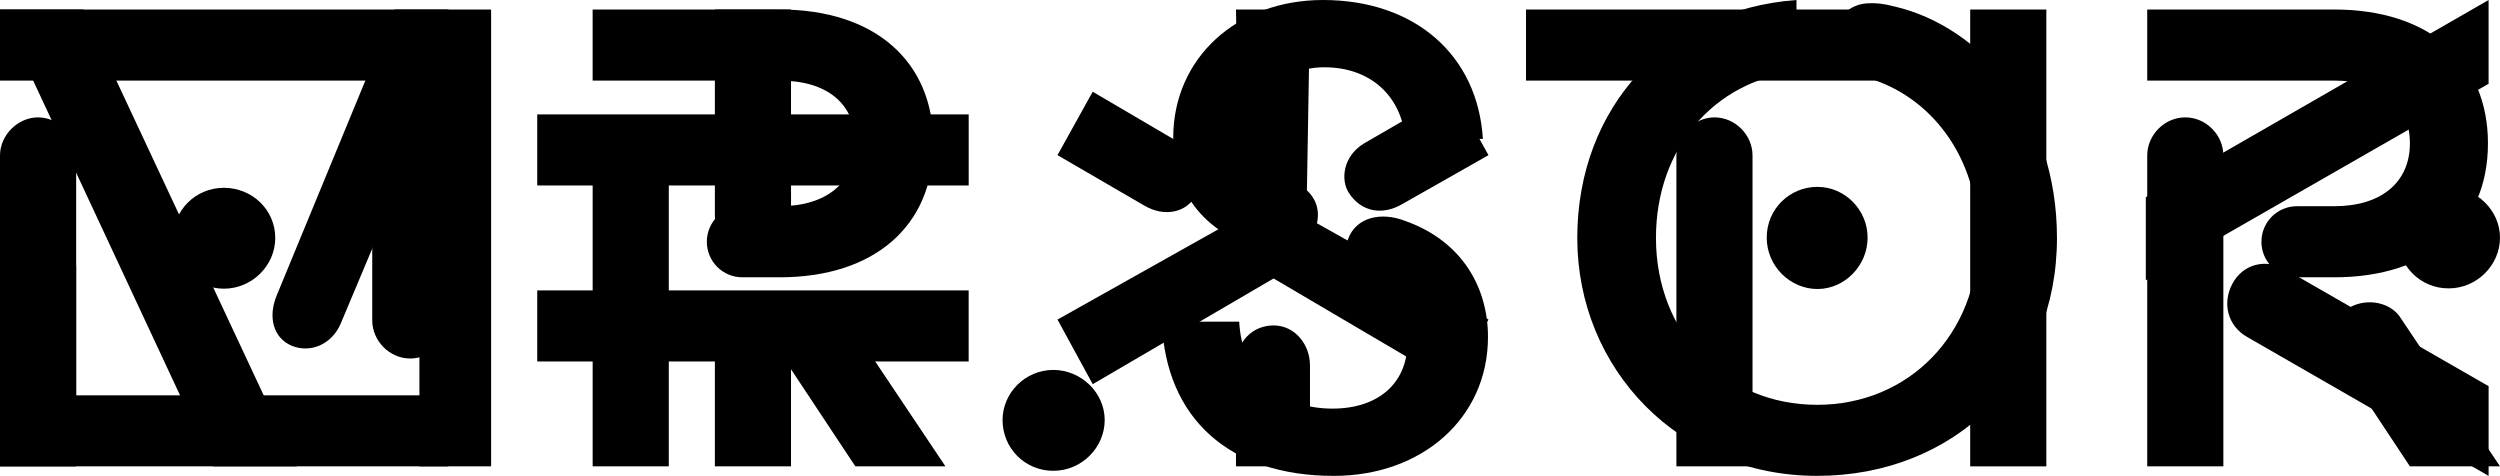
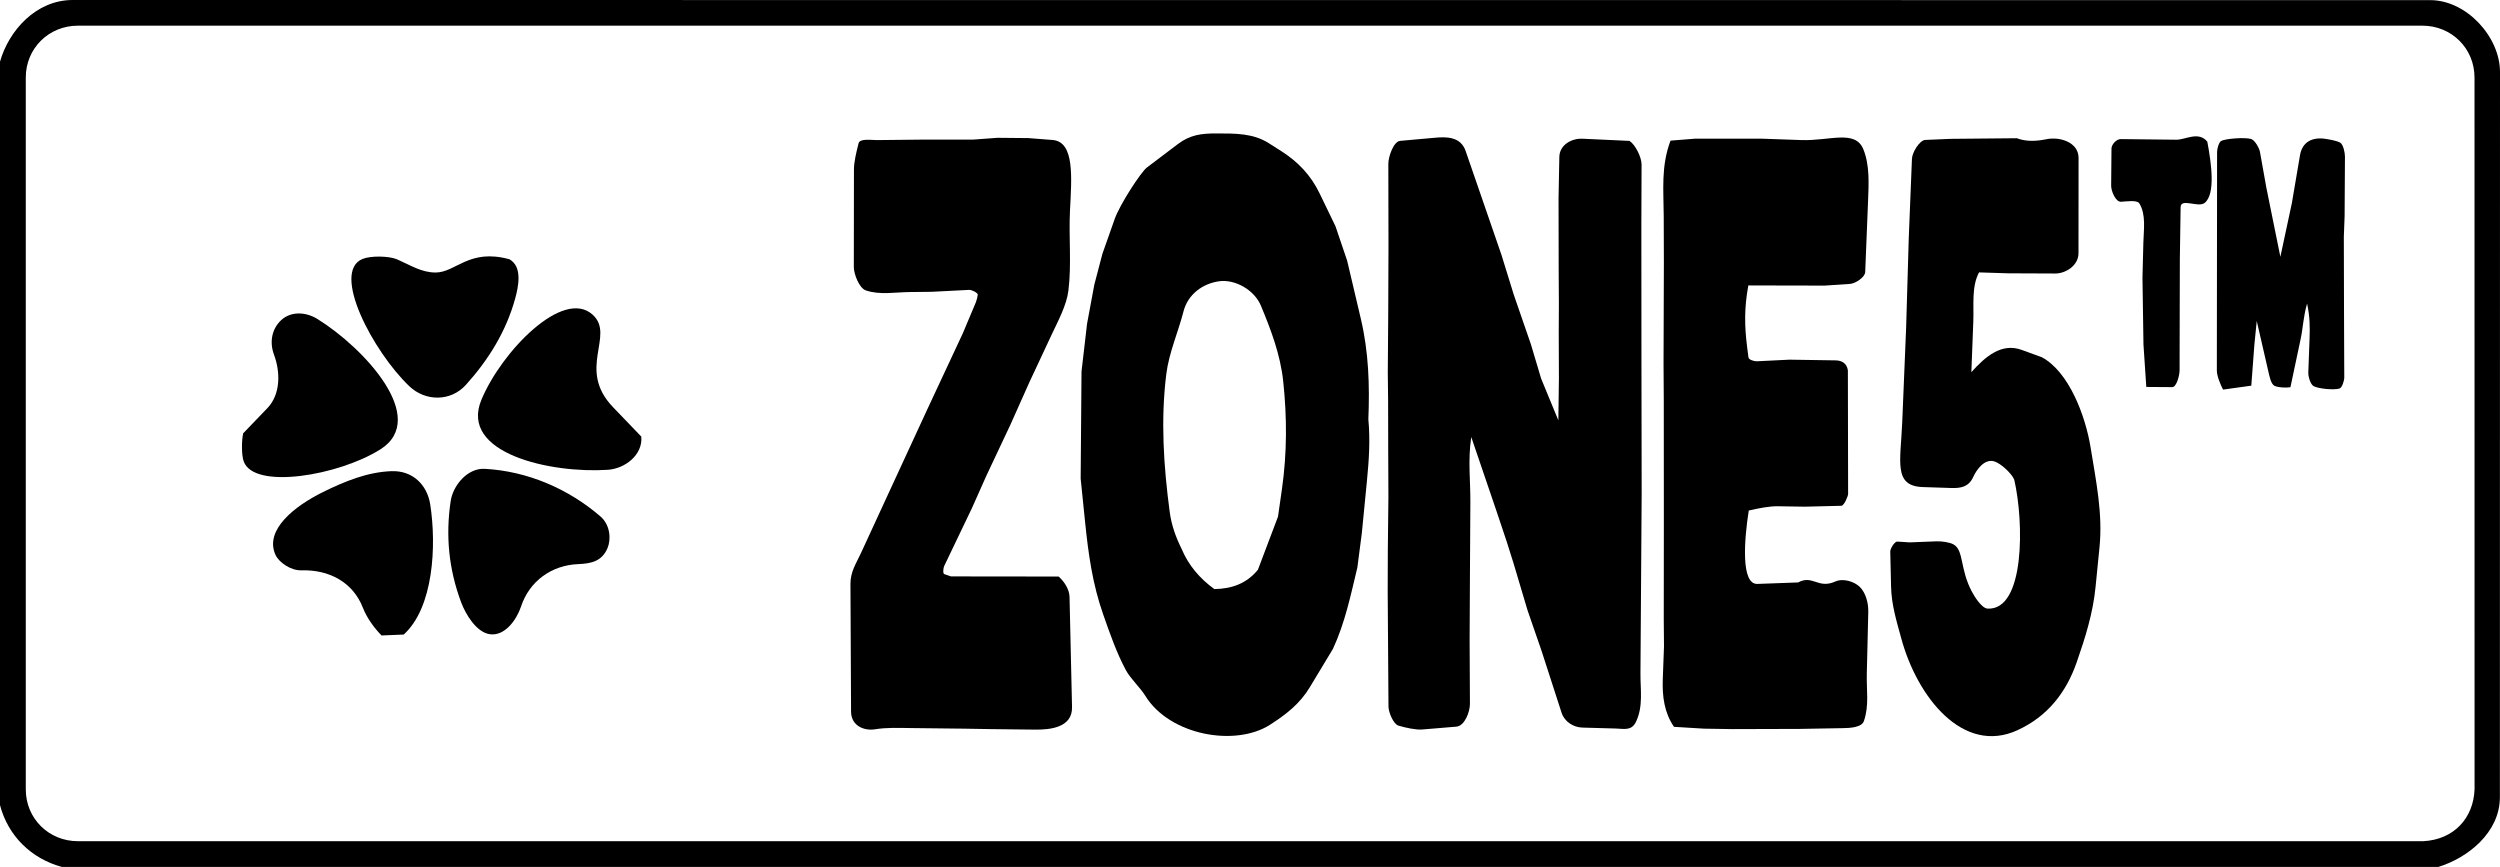
- <svg xmlns="http://www.w3.org/2000/svg" id="Layer_2" data-name="Layer 2" viewBox="0 0 990 188.45">
-   <g class="logo__group" data-name="Layer 1">
-     <g class="logo__m">
-       <path class="cls-1" d="M166.08,54.02l-31.16,74.12c-3.52,8.29-12.06,11.81-19.35,8.79-7.29-3.01-9.55-11.31-6.03-19.85L156.29,3.77h38.19v180.91h-28.39V54.02Z" />
-       <path class="cls-1" d="M15.08,90.71c8.29,0,15.08,6.78,15.08,15.08v78.9H0v-78.9c0-8.29,6.78-15.08,15.07-15.08" />
-       <polygon class="cls-1 logo__dash" points="0 3.77 32.91 3.77 117.59 184.68 84.42 184.68 0 3.77" />
+ <svg xmlns="http://www.w3.org/2000/svg" id="Layer_2" data-name="Layer 2" viewBox="0 0 1361.36 472.07">
+   <g id="Layer_1-2" data-name="Layer 1">
+     <g>
+       <path d="M1327.85,472.07H33.69c-16.68-4.5-29.29-16.92-33.69-33.62V33.58C4.76,16.72,19.57,0,39.58,0l1283.75.07c19.88,0,38.04,20.1,38.03,39.12l-.06,394.86c0,19.42-17.62,33.15-33.46,38.01ZM1319.62,458.07c16.76-.9,27.31-12.66,27.89-28.29l-.03-387.55c0-15.86-12.48-28.25-28.39-28.25H42.44c-15.89,0-28.4,12.37-28.4,28.21v387.67c0,15.85,12.51,28.21,28.4,28.21h1277.17Z" />
+       <g>
+         <path d="M839.33,354.07l-7.51-21.71-7.69-25.82-3.72-11.78-5.61-16.76-13.64-40.05c-1.88,12.76-.41,23.62-.48,35.68l-.25,42.56-.16,32.46.17,34.6c.02,4.38-2.85,12.06-7.37,12.44l-18.7,1.56c-3.23.27-8.77-.9-12.86-2.12-2.77-.83-5.4-7.34-5.42-10.32l-.24-34.95-.19-27.66.07-22.3.32-29.52-.11-26.04-.05-26.04-.18-15.2.24-32.25.14-35.99-.08-45.72c0-3.67,2.76-12.11,6.45-12.44l19.28-1.72c5.74-.51,13.64-.66,16.34,7.18l19.54,56.65,6.67,21.59,9.35,27.07,5.56,18.65,9.39,22.8.31-23.02-.1-24.92.08-15.68-.11-18.26-.07-39.23.43-22.38c.13-6.56,6.68-10.17,12.62-9.89l25.58,1.18c3.21,2.08,6.59,8.93,6.58,12.87l-.12,33.76.05,71.3.12,74.38-.66,97.53c-.06,9.09,1.61,18.1-2.47,26.56-2.4,4.98-6.52,3.72-10.95,3.59l-18.24-.51c-4.83-.14-9.7-3.17-11.29-8.08l-11.02-34.05Z" />
+         <path d="M691.57,394.66c-18.99,12.17-54.67,5.71-67.87-15.72-2.78-4.51-8.18-9.45-10.62-14.03-5.17-9.68-8.67-19.89-12.28-30.13-5.86-16.65-8.12-32.89-9.92-50.51l-2.41-23.64.46-58.3,3.01-25.96,3.95-21.29,4.41-16.84,6.74-19.11c2.65-7.51,14.13-25.37,17.53-27.94l16.79-12.71c6.74-5.11,12.98-5.85,21.18-5.82,10.23.04,19.78-.16,28.44,5.35l6.8,4.33c9.07,5.78,16.03,13.1,20.8,22.96l8.65,17.91,6.36,18.76,7.44,31.6c4.26,18.08,4.86,36.11,4.1,54.77,1.08,11.42.32,22.36-.79,33.72l-2.76,28.21-2.43,18.72c-3.65,15.2-6.73,30.19-13.3,44.34l-12.6,20.9c-5.44,9.03-12.93,14.83-21.69,20.44ZM685.01,310.2l10.92-28.87,2.14-14.97c2.8-19.61,2.79-39.08.69-58.79-1.53-14.34-6.61-27.86-12.12-41.06-3.63-8.69-14.09-14.54-22.75-13.35-8.99,1.24-17.05,7.11-19.44,16.48-2.87,11.24-7.88,22.34-9.34,34-3.14,25.06-1.46,50.25,1.84,75.07.99,7.43,3.34,13.8,6.5,20.2,3.71,8.94,10.03,16.26,17.82,21.87,9.57-.16,17.59-3.01,23.76-10.58Z" />
+         <path d="M952.27,278.03c-2.51,16.02-4.34,40.27,4.71,39.94l22.2-.81c7.92-4.33,10.81,3.74,20.26-.51,4.24-1.91,10.34.06,13.26,2.91,3.26,3.17,4.78,8.75,4.66,13.66l-.81,33.88c-.21,8.63,1.37,17.04-1.59,25.6-1.21,3.51-7.94,3.74-11.19,3.8l-23.59.42-36.88.11-15.39-.24-16.35-1c-5.3-7.73-6.44-16.62-6.1-25.97l.66-17.93-.13-14.48.05-53.81-.04-65.38-.13-20.18.18-54.97-.08-25.38c-.05-14.08-1.58-26.98,3.7-41.11l13.59-1.08h9.34s26.37,0,26.37,0l21.88.77c15.54.55,29.41-5.87,33.84,5.05,3.47,8.57,2.93,18.58,2.56,27.84l-1.56,38.93c-.12,3.04-5.56,6.33-8.18,6.5l-13.84.93-21.36-.04-20.26-.05c-2.26,12.13-2.13,22.05-.64,33.73l.7,5.44c.18,1.38,3.25,2.2,4.65,2.13l17.7-.88,25.16.39c3.44.05,6.1,1.71,6.63,5.44l.13,67.27c-.05,1.27-2.08,6.2-3.61,6.47l-19.95.49-14.55-.23c-4.87-.08-10.66,1.1-16.02,2.33Z" />
+         <path d="M495.73,396.46c-6.36-.07-12.77-.38-19.22.67-5.97.97-13.03-1.91-13.07-9.58l-.33-69.59c-.03-6.64,3.11-11.13,5.68-16.7l14.67-31.81,21.67-46.92,19.16-41.02,7.13-16.94c.38-.91.92-3.08,1.01-4,.11-1.23-3.42-2.79-4.67-2.72l-20.4,1.05-12.15.13c-7.54.08-16.14,1.71-23.76-.9-3.54-1.21-6.51-8.86-6.51-12.7l.07-52.94c0-4.43,1.28-9.54,2.54-14.52.69-2.73,7.4-1.65,9.92-1.68l24.05-.26,28.68-.03,13-.96,16.83.16,13.12,1.02c12.17.94,10.39,20.64,9.5,38.58-.72,14.56.92,28.84-.85,43.42-.97,7.99-5.73,16.75-9.06,23.86l-12.16,25.98-10.39,23.26-13.05,27.7-7.9,17.72-15.1,31.51c-.47.98-.79,4.09.03,4.37l3.67,1.26,58.62.07c3.07,2.69,5.85,6.95,5.95,11.12l1.36,59.97c.25,11.09-11.73,12.36-20.02,12.27l-24.44-.28-14.4-.24-29.18-.33Z" />
+         <path d="M1168.75,210.71l-1.54-23.1-.54-36.36.49-19.27c.17-6.84,1.56-15.31-2.27-21.32-1.4-1.85-6.94-.95-9.91-.79s-5.38-5.93-5.36-8.69l.18-20.33c.02-2.25,2.75-5.14,5.06-5.11l30.22.34c5.01.06,12.05-4.79,16.89,1.05,2.24,11.81,4.56,28.56-1.43,33.36-3.48,2.79-13.02-2.85-13.1,2.34l-.42,28.45-.11,45.04-.03,15.42c0,2.57-1.62,9.08-4.02,9.07l-14.11-.1Z" />
+         <path d="M1098.58,397.65c-29.54,13.5-54.5-17.88-63.23-49.91-2.57-9.43-5.36-18.39-5.58-28.26l-.44-19.13c-.04-1.59,2.35-5.52,3.87-5.43l6.76.43,14.51-.57c2.89-.11,7.25.51,9.31,1.68,5.7,3.21,3.39,13.3,9.97,25.68,1.53,2.88,5.4,9.09,8.57,9.27,20.42,1.11,19.86-47.18,14.53-70.18-1.33-3.37-7.42-8.99-10.88-9.99-5.43-1.57-9.68,4.6-11.45,8.49-2.43,5.34-6.66,6.18-11.85,6.01l-15.59-.51c-16.19-.53-12.12-13.8-11.23-35.42l2.13-51.6,1.42-48.51,1.74-43.27c.14-3.44,4.16-10.1,7.27-10.23l13.73-.59,36.1-.34c5.08,1.89,10.3,1.72,16.29.51,7.07-1.42,17.35,1.62,17.34,10.23l-.04,51.86c0,6.92-7.22,11.1-12.62,11.07l-25.78-.11-15.76-.5c-4.14,7.73-2.77,17.87-3.11,26.56l-1.07,27.78c7.77-8.73,16.58-16.08,27.4-12.14l10.94,3.98c14.72,7.86,23.8,31.78,26.62,49.3,2.92,18.13,6.65,35.81,4.83,54.1l-2.16,21.76c-1.42,14.32-5.58,27.5-10.27,40.98-5.79,16.65-16.06,29.58-32.3,37Z" />
+         <path d="M1256.97,202.9l.67-18.03c.25-6.63.24-12.17-1.33-19.58-2.12,7.49-2.13,12.86-3.57,19.62l-5.5,25.95c-2.56.39-6.67.19-8.64-.75-2.01-.96-2.83-5.44-3.45-8.12l-6.25-27.19-1.29,12.87-1.68,22.34-15.37,2.14c-1.34-2.58-3.4-7.24-3.39-10.48l.13-118.95c0-1.67.94-5.17,2.17-5.93,2.08-1.27,12.9-2.16,16.4-1.09,1.98.61,4.4,4.89,4.78,7.02l3.45,19.33,7.66,37.8,6.25-29.19,4.45-26.18c1.25-7.33,6.85-9.92,13.77-8.88,2.55.39,6.5,1.09,8.16,2.12s2.55,5.48,2.54,7.57l-.19,32.48-.42,11.15.1,40.38.14,36.27c0,1.68-1.19,5.62-2.64,6.02-3.22.89-11.17.14-13.99-1.29-1.74-.88-3.03-5.13-2.95-7.42Z" />
+       </g>
+       <g>
+         <path d="M349.22,237.75c.88,10.16-9.09,17.45-18.15,18.07-30.88,2.1-81.15-8.8-68.92-38.13,10.97-26.32,44.57-61.07,60.66-46.25,12.31,11.34-8.96,29.49,11.01,50.28l15.41,16.04Z" />
+         <path d="M207.77,346.05c-4.15-4.26-8.06-9.7-10.11-15-5.46-14.11-18.5-20.91-33.53-20.48-5.92.17-12.33-4.43-14.15-8.5-6.1-13.66,10.74-26.66,25.93-34.14,11.76-5.79,24.09-10.88,37.24-11.36,11.49-.42,19.45,7.34,21.13,18.14,3.47,22.29,1.85,56.11-14.44,70.83l-12.08.5Z" />
+         <path d="M283.72,330.3c-2.36,7.11-8.8,16.29-17.05,15.05-7.23-1.09-13.03-10.67-15.49-17.2-6.78-17.99-8.62-36.36-5.75-55.37,1.28-8.45,9.13-17.98,18.5-17.48,23.49,1.25,45.71,11,63.01,25.89,5.43,4.67,5.89,12.6,3.86,17.33-3.08,7.17-8.82,8.37-16.03,8.67-14.2.59-26.38,9.03-31.06,23.11Z" />
+         <path d="M207.04,244.75c-22.58,14.2-68.55,22.06-74.3,6.59-1.33-3.58-1.15-11.58-.33-15.37l13.15-13.67c7.37-7.66,7.13-19.81,3.65-29.16-2.69-7.24-.94-14.35,3.95-18.85,5.21-4.8,13.24-4.58,19.67-.6,25.3,15.66,61.16,54.12,34.21,71.07Z" />
+         <path d="M277.46,141.21c7.19,4.08,4.82,14.96,3.11,21.23-4.89,17.94-14.57,33.52-26.9,47.16-8.25,9.13-21.99,9.11-30.83.67-19.59-18.7-42.74-62.18-25.38-69.28,4.42-1.81,14.45-1.64,18.77.24,7.29,3.17,13.17,7.15,20.93,7.17,11.04.03,18.25-13.32,40.31-7.2Z" />
+       </g>
    </g>
-     <path class="cls-1 logo__r logo__r--first" d="M315.09,121.61c7.04-3.77,16.33-1.76,20.1,4.52l39.2,58.54h-35.68l-26.63-40.2c-6.03-9.05-4.78-18.59,3.01-22.87M249.76,46.48c8.29,0,15.08,7.04,15.08,15.08v123.12h-30.15V61.56c0-8.04,6.78-15.08,15.07-15.08M279.91,95.73c0-7.79,6.28-14.07,14.07-14.07h14.82c18.34,0,29.9-9.3,29.9-24.87s-11.06-24.87-29.9-24.87h-74.12V3.77h74.12c37.44,0,60.81,20.35,60.81,53.02s-23.37,53.02-60.81,53.02h-14.82c-7.79,0-14.07-6.28-14.07-14.07" />
-     <path class="cls-1 logo__dot" d="M397.01,166.34c0-10.81,9.04-19.85,20.1-19.85s20.35,9.04,20.35,19.85-9.04,20.1-20.35,20.1-20.1-9.04-20.1-20.1" />
-     <path class="cls-1 logo__s" d="M464.6,54.52C464.6,23.12,489.73,0,523.9,0,560.33,0,585.21,21.86,587.22,55.03h-30.65c-1.76-17.34-14.07-28.39-32.16-28.39-15.58,0-27.64,10.8-27.64,24.62,0,9.3,5.28,16.58,16.33,21.11,7.54,3.77,10.55,10.55,7.79,18.09-3.26,9.3-13.32,11.31-23.62,7.79-23.87-8.29-32.66-25.13-32.66-43.72M460.08,127.39h30.65c1.01,20.85,15.58,34.42,36.94,34.42,18.09,0,29.65-10.05,29.65-26.13,0-9.3-4.52-16.58-16.83-22.86-7.04-4.27-9.3-10.8-6.78-17.84,3.26-9.3,13.57-11.06,22.61-7.54,22.86,8.04,32.92,26.63,32.92,45.98,0,32.16-26.13,55.03-61.06,55.03-41.21,0-66.59-22.61-68.09-61.06" />
-     <path class="cls-1 logo__t" d="M678.93,46.48c8.29,0,15.07,7.04,15.07,15.08v123.12h-30.15V61.56c0-8.04,7.04-15.08,15.08-15.08M604.3,3.77h149.5v28.14h-149.5V3.77Z" />
-     <polygon class="cls-1 logo__i" points="780.2 3.77 780.2 116.08 780.2 129.56 780.2 184.68 810.35 184.68 810.35 129.56 810.35 116.08 810.35 3.77 780.2 3.77" />
-     <path class="cls-1 logo__r logo__r--last" d="M930.7,121.61c7.04-3.77,16.33-1.76,20.1,4.52l39.2,58.54h-35.68l-26.63-40.2c-6.03-9.05-4.78-18.59,3.01-22.87M865.37,46.48c8.29,0,15.08,7.04,15.08,15.08v123.12h-30.15V61.56c0-8.04,6.78-15.08,15.07-15.08M895.53,95.73c0-7.79,6.28-14.07,14.07-14.07h14.82c18.34,0,29.9-9.3,29.9-24.87s-11.06-24.87-29.9-24.87h-74.12V3.77h74.12c37.44,0,60.81,20.35,60.81,53.02s-23.37,53.02-60.81,53.02h-14.82c-7.79,0-14.07-6.28-14.07-14.07" />
-     <path class="cls-1 logo__icon icon__asterisk" d="M534.1,76.32c-3.26-5.12-2.33-14.42,6.05-19.53l35.34-20.46,13.95,25.11-34.41,19.53c-7.44,4.19-15.81,3.26-20.93-4.65M504.33,128.87c8.37,0,14.42,7.44,14.42,15.81v40h-29.3v-40c0-9.3,6.51-15.81,14.88-15.81M418.76,61.44l13.95-25.11,34.88,20.46c6.98,4.19,10.7,12.09,6.05,20.46-3.72,6.98-12.56,8.84-20.46,4.18l-34.42-20ZM418.76,126.55l72.09-40.46-1.4-82.32h29.3l-1.39,82.32,72.08,40.46-13.95,25.58-71.15-41.86-71.62,41.86-13.95-25.58Z" />
-     <path class="cls-1 logo__icon icon__square" d="M30.15,156.54h147.41v28.14H0V61.56c0-8.04,7.03-15.08,15.08-15.08s15.08,7.04,15.08,15.08v94.98ZM177.56,3.77H0v28.14h147.41v94.98c0,8.04,6.78,15.08,15.07,15.08s15.08-7.04,15.08-15.08V3.77ZM68.55,94.22c0,11.05,9.05,20.1,20.1,20.1s20.35-9.05,20.35-20.1-9.05-19.85-20.35-19.85-20.1,9.04-20.1,19.85" />
-     <path class="cls-1 logo__icon icon__plus" d="M212.73,114.99h170.86v28.14h-70.35v41.54h-30.15v-41.54h-70.35v-28.14ZM313.24,45.31V3.77h-30.15v41.54h-70.35v28.14h70.35v11.92c0,8.04,6.79,15.08,15.08,15.08s15.08-7.04,15.08-15.08v-11.92h70.35v-28.14h-70.35Z" />
-     <path class="cls-1 logo__icon icon__circle" d="M719.72,74c10.8,0,19.85,9.05,19.85,20.1s-9.05,20.35-19.85,20.35-20.1-9.05-20.1-20.35,9.05-20.1,20.1-20.1M750.31,2.59c-4.61-1.2-7.66-1.49-10.92-1.27-8.52.58-13.34,7.46-12.82,15.23.55,8.02,5.87,12.19,12.81,14.24,25.43,7.34,44.02,31.62,44.02,63.44,0,37.94-27.39,66.08-63.82,66.08s-63.82-28.14-63.82-66.08c0-35.55,22.99-62.16,55.65-65.92V0c-50.76,3.71-86.81,42.2-86.81,94.22s40.45,94.22,94.98,94.22,94.98-39.7,94.98-94.22c0-49.34-30.21-83.63-64.25-91.64" />
-     <path class="cls-1 logo__icon icon__triangle" d="M949.55,94.1c0-10.81,9.05-19.85,20.1-19.85s20.35,9.04,20.35,19.85-9.05,20.1-20.35,20.1-20.1-9.04-20.1-20.1M985.48,0l-135.74,78.08v32.92l135.74-77.83V0ZM905.59,107.02c-8.18-4.96-17.42-2.46-21.56,5.33-4.15,7.79-1.86,16.74,5.9,21.13l95.56,54.97v-35.52l-79.89-45.91" />
  </g>
</svg>
